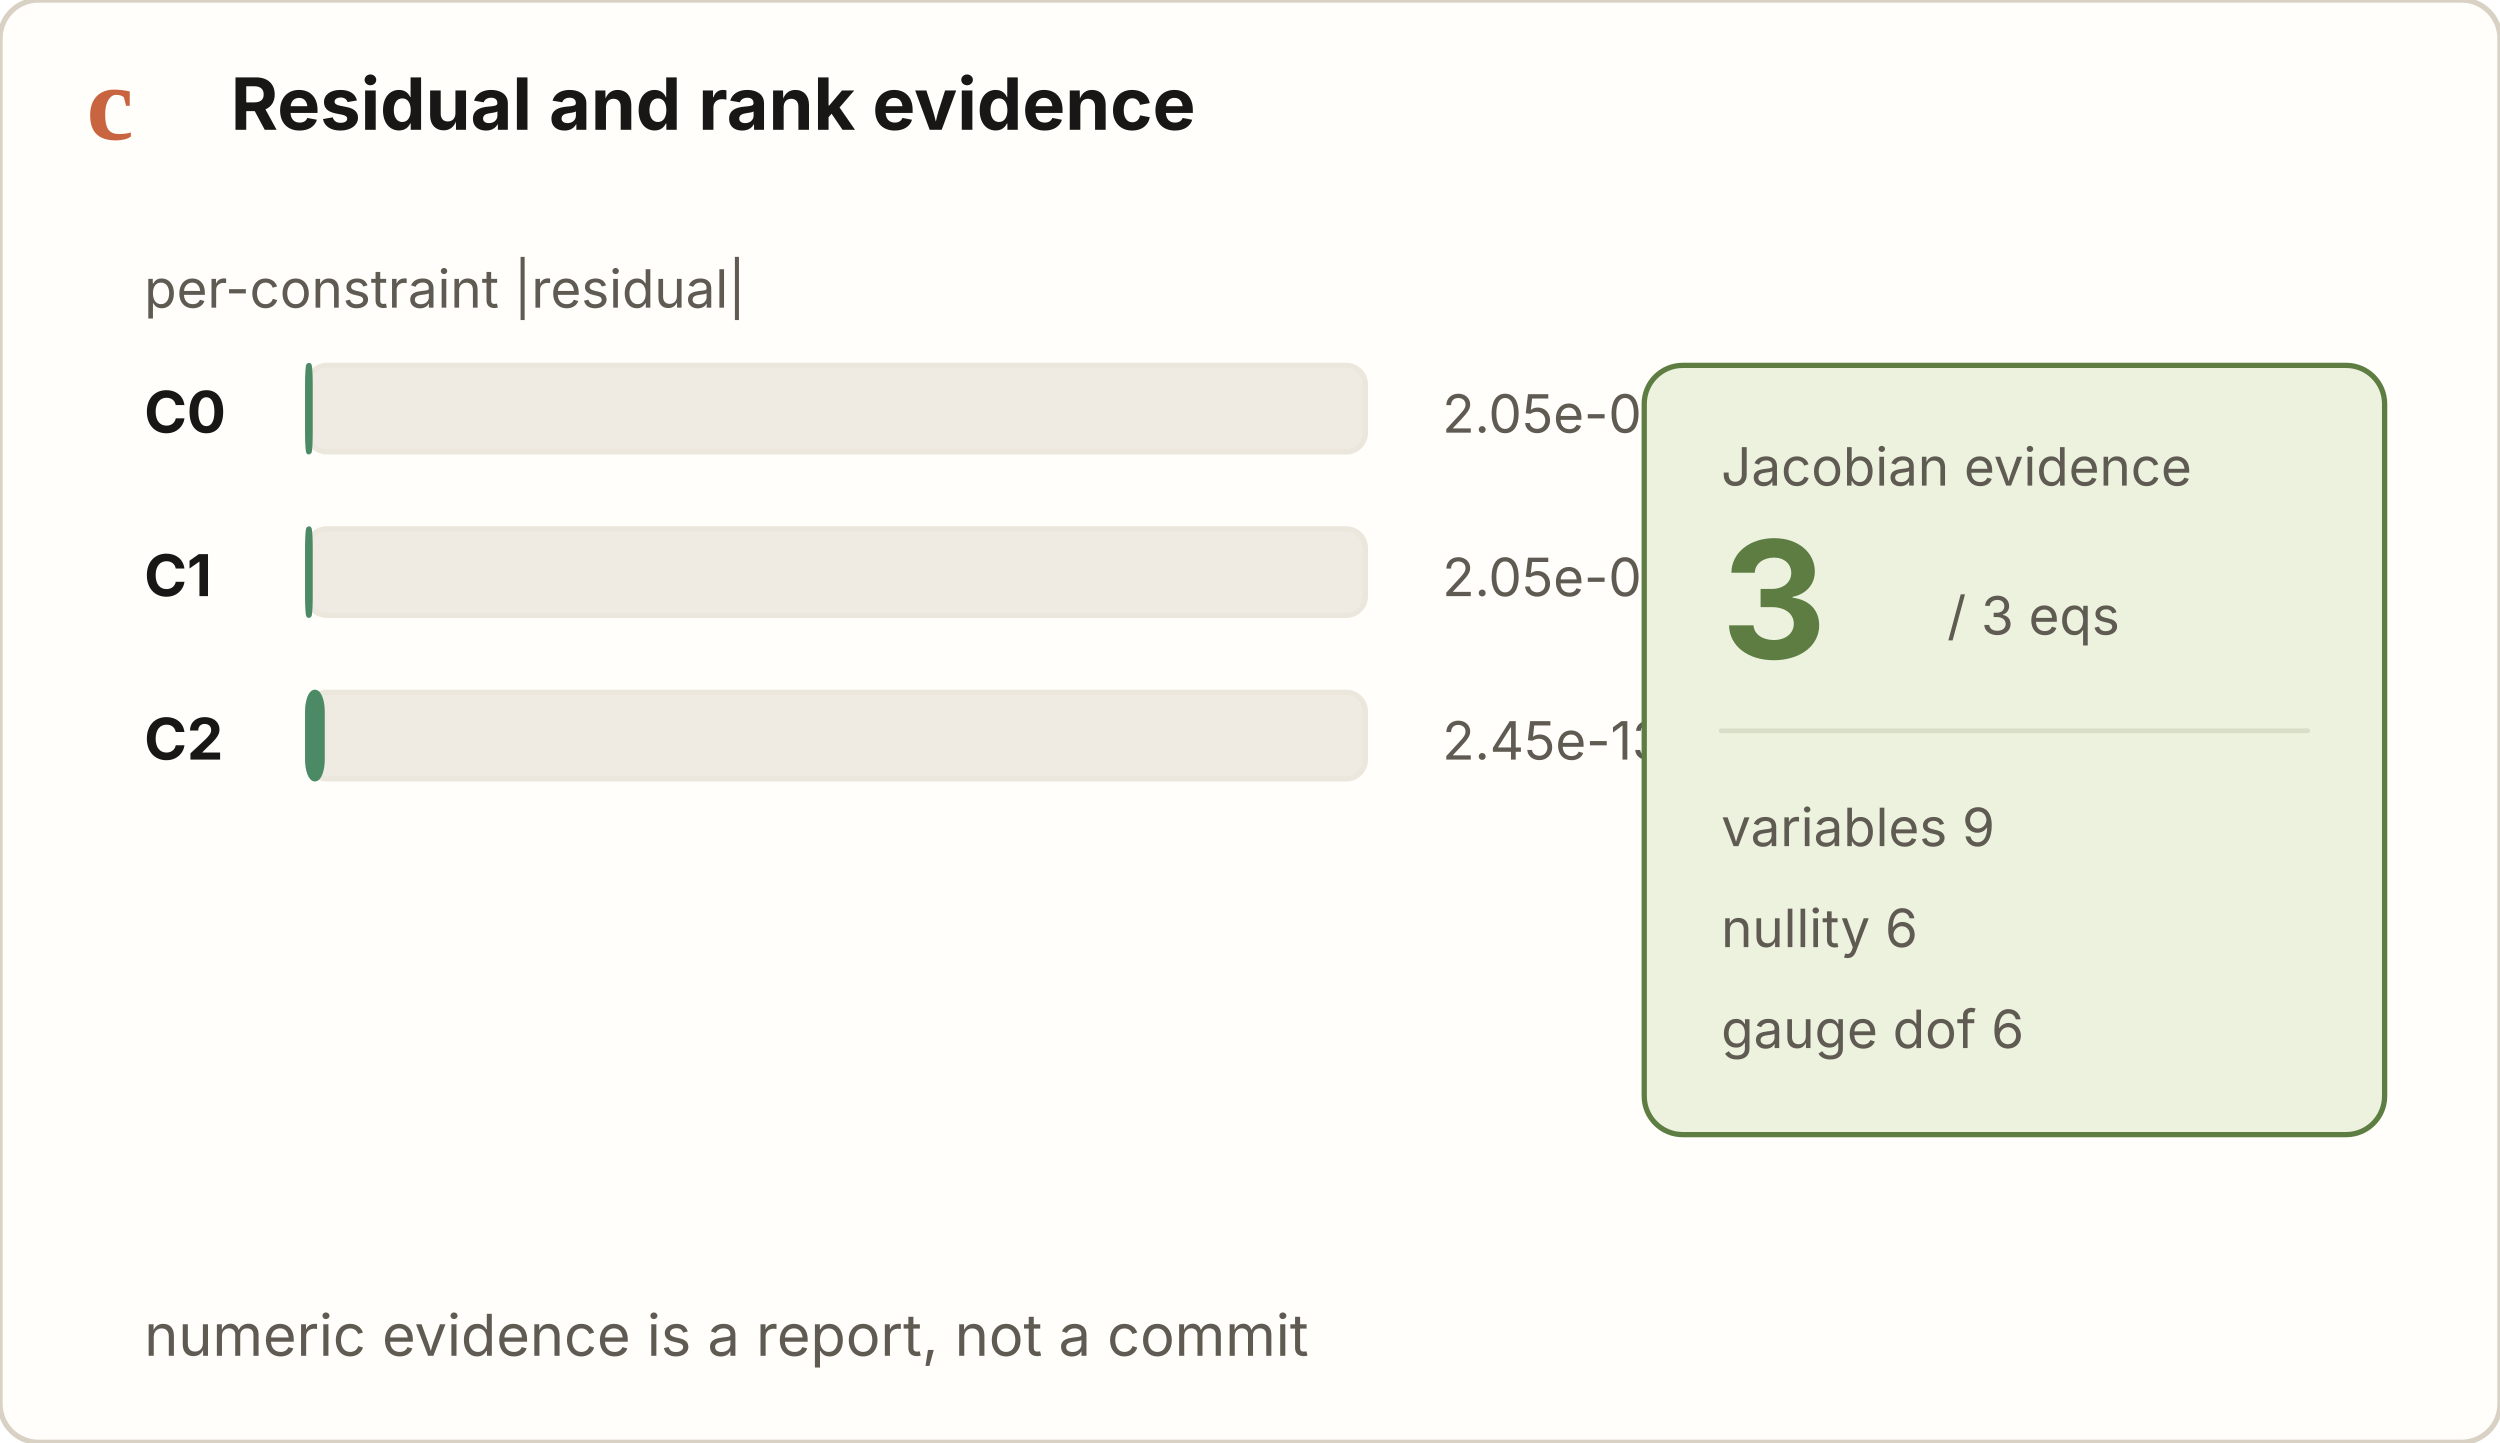
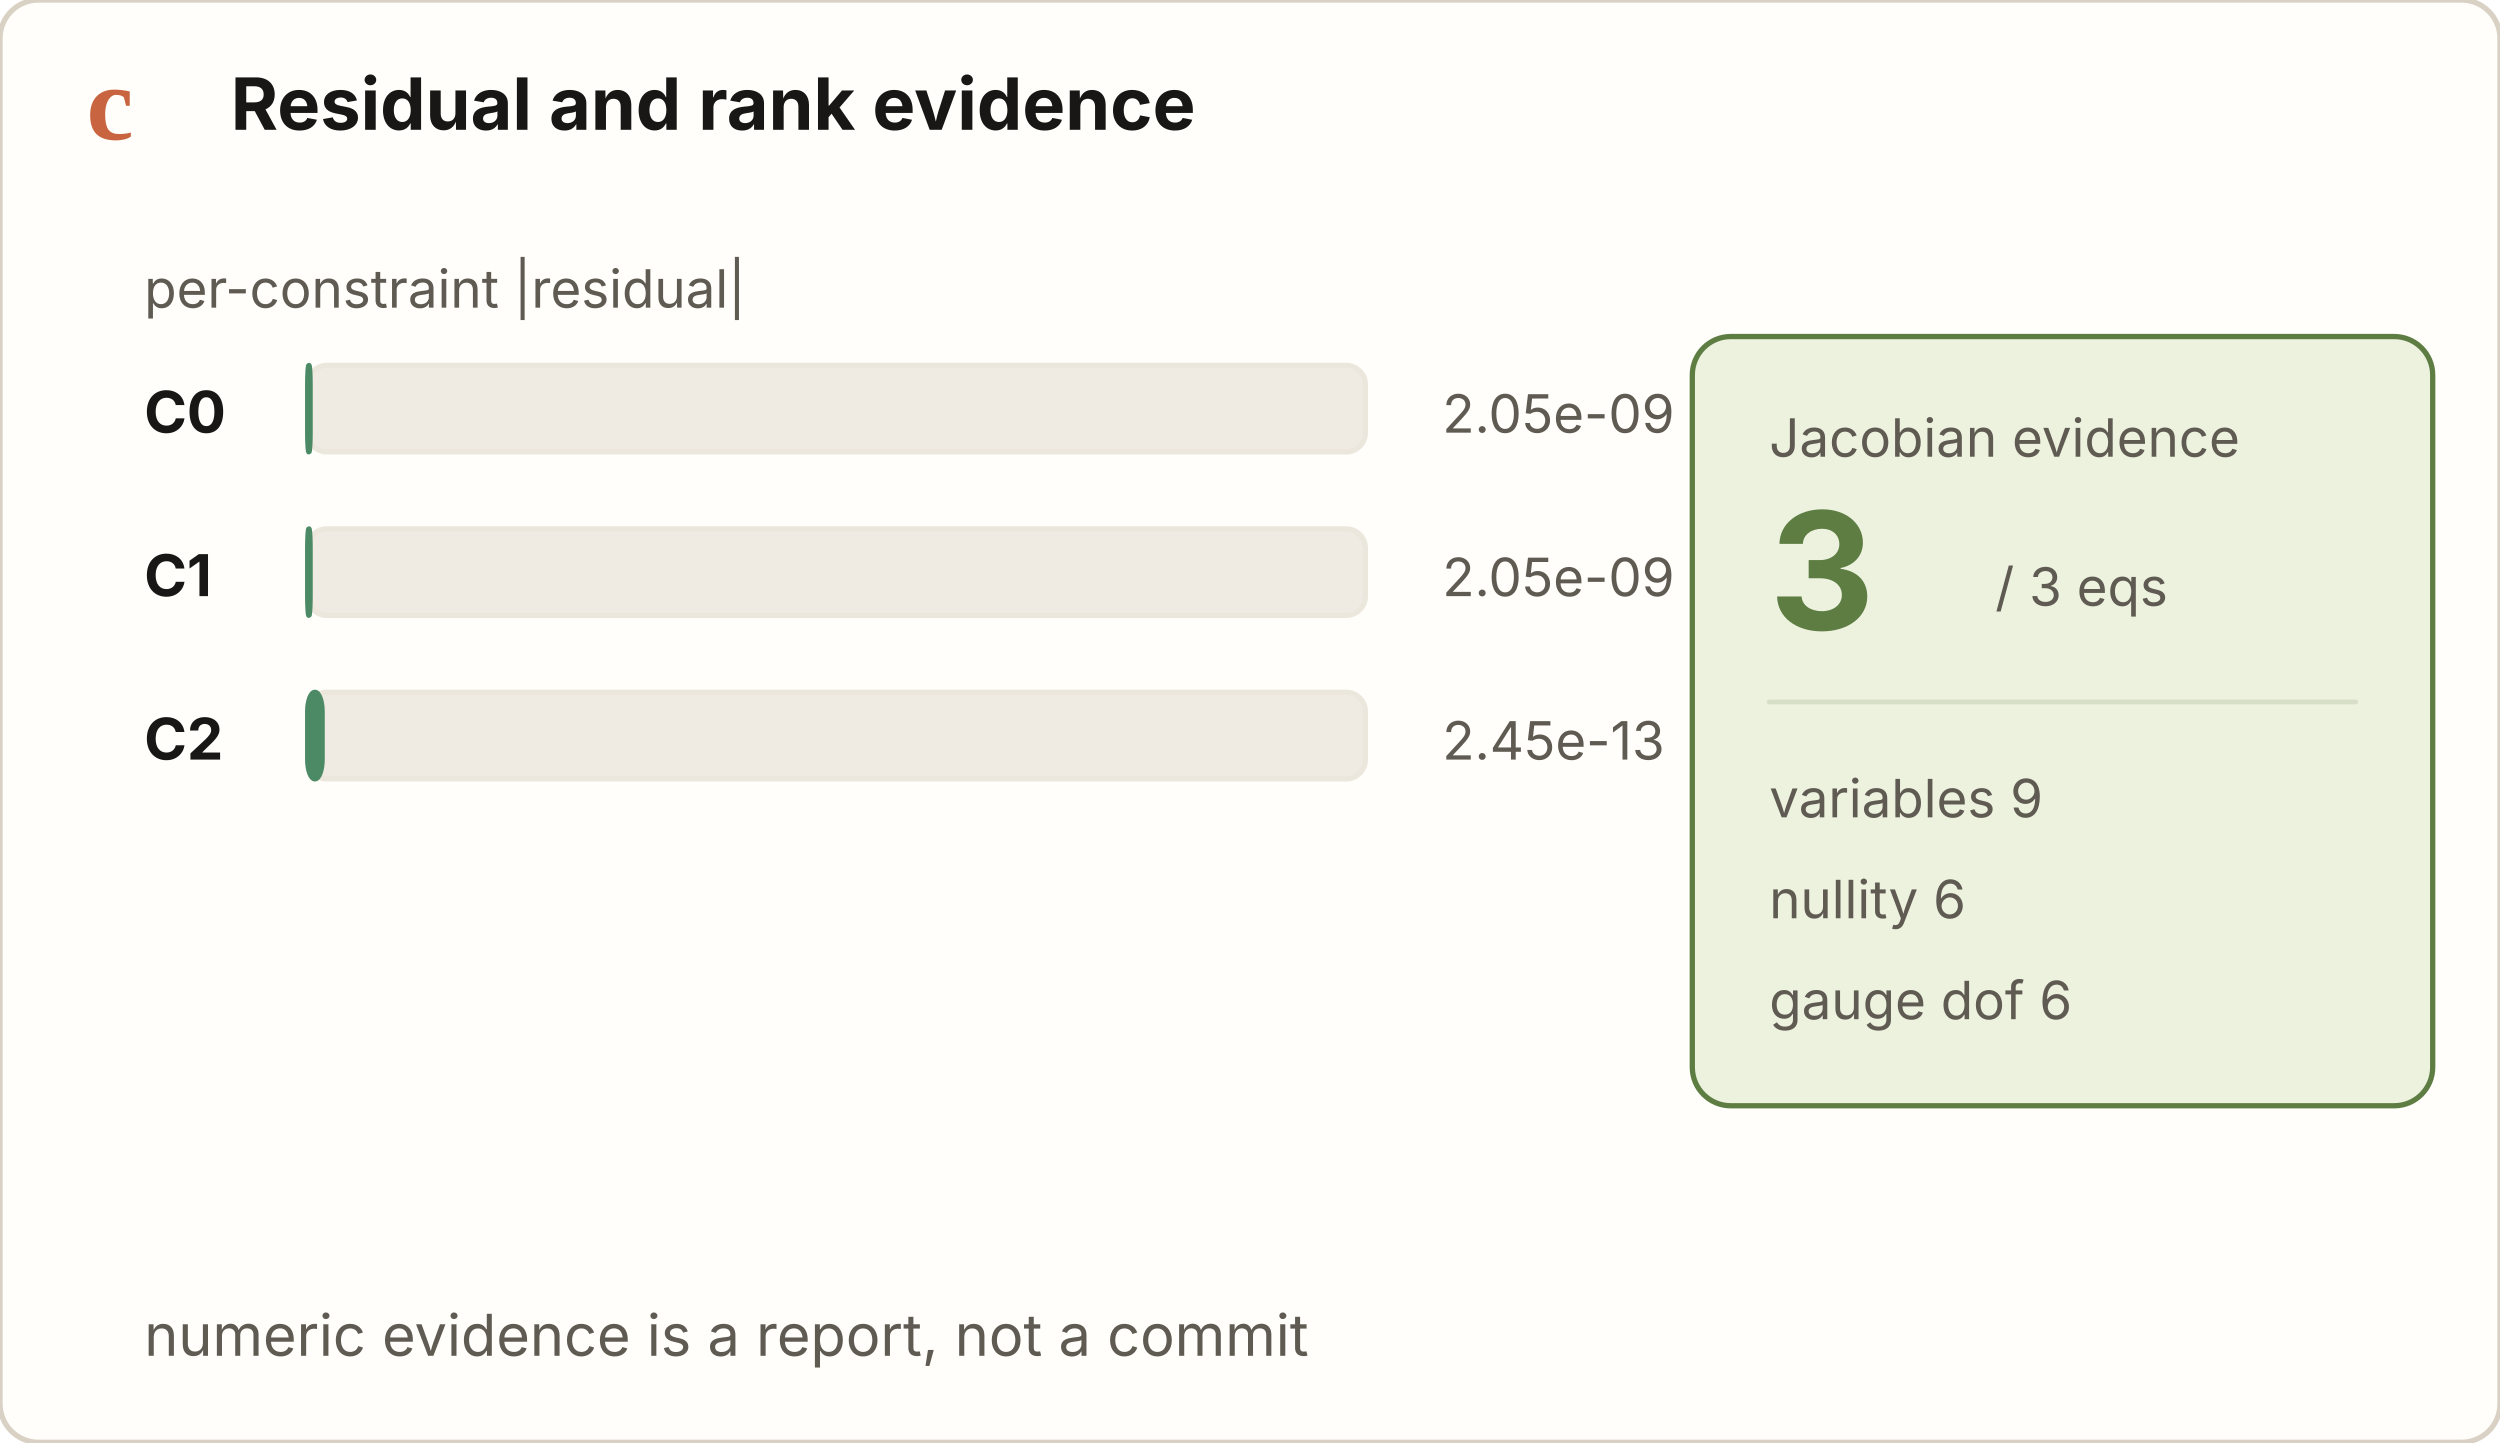
<svg xmlns="http://www.w3.org/2000/svg" width="520" height="300" viewBox="0 0 520 300" role="img" aria-labelledby="title">
  <defs>
    <marker id="arrow" markerWidth="8" markerHeight="8" refX="7" refY="4" orient="auto" markerUnits="strokeWidth">
      <path d="M0,0 L8,4 L0,8 Z" fill="#5f5b53" />
    </marker>
  </defs>
  <rect id="panel-c-frame" x="0.0" y="0.0" width="520.0" height="300.0" rx="8.0" fill="#fffefa" stroke="#d8d1c4" stroke-width="1.1" />
  <text x="18.0" y="29.0" font-family="Anthropic Serif, Georgia, Cambria, Times New Roman, serif" font-size="22" font-weight="700" fill="#c8643f" text-anchor="start">c</text>
  <text x="48.0" y="27.0" font-family="Anthropic Sans, Inter, Segoe UI, Arial, sans-serif" font-size="15" font-weight="650" fill="#181715" text-anchor="start">Residual and rank evidence</text>
  <text x="30.0" y="64.0" font-family="Anthropic Sans, Inter, Segoe UI, Arial, sans-serif" font-size="11" font-weight="400" fill="#5f5b53" text-anchor="start">per-constraint |residual|</text>
  <text x="30.0" y="90.0" font-family="Anthropic Sans, Inter, Segoe UI, Arial, sans-serif" font-size="12" font-weight="650" fill="#181715" text-anchor="start">C0</text>
  <rect id="panel-c-residual-track-0" x="64.0" y="76.0" width="220.0" height="18.0" rx="4.0" fill="#efebe2" stroke="#ece7dd" stroke-width="1.1" />
  <rect x="64.0" y="76.0" width="0.5" height="18.0" rx="4.0" fill="#4b8a64" stroke="#4b8a64" stroke-width="1.1" />
  <text x="300.0" y="90.0" font-family="Anthropic Sans, Inter, Segoe UI, Arial, sans-serif" font-size="11" font-weight="400" fill="#5f5b53" text-anchor="start">2.05e-09</text>
  <text x="30.0" y="124.0" font-family="Anthropic Sans, Inter, Segoe UI, Arial, sans-serif" font-size="12" font-weight="650" fill="#181715" text-anchor="start">C1</text>
  <rect id="panel-c-residual-track-1" x="64.0" y="110.0" width="220.0" height="18.0" rx="4.0" fill="#efebe2" stroke="#ece7dd" stroke-width="1.1" />
  <rect x="64.0" y="110.0" width="0.5" height="18.0" rx="4.0" fill="#4b8a64" stroke="#4b8a64" stroke-width="1.1" />
  <text x="300.0" y="124.0" font-family="Anthropic Sans, Inter, Segoe UI, Arial, sans-serif" font-size="11" font-weight="400" fill="#5f5b53" text-anchor="start">2.05e-09</text>
  <text x="30.0" y="158.0" font-family="Anthropic Sans, Inter, Segoe UI, Arial, sans-serif" font-size="12" font-weight="650" fill="#181715" text-anchor="start">C2</text>
  <rect id="panel-c-residual-track-2" x="64.0" y="144.0" width="220.0" height="18.0" rx="4.0" fill="#efebe2" stroke="#ece7dd" stroke-width="1.1" />
  <rect x="64.0" y="144.0" width="3.0" height="18.0" rx="4.0" fill="#4b8a64" stroke="#4b8a64" stroke-width="1.1" />
  <text x="300.0" y="158.0" font-family="Anthropic Sans, Inter, Segoe UI, Arial, sans-serif" font-size="11" font-weight="400" fill="#5f5b53" text-anchor="start">2.45e-13</text>
-   <rect id="panel-c-rank-card" data-layout-key="panels.evidence.rank_card" x="342.0" y="76.0" width="154.0" height="160.0" rx="8.0" fill="#edf2df" stroke="#5e7d43" stroke-width="1.1" />
-   <text x="358.0" y="101.0" font-family="Anthropic Sans, Inter, Segoe UI, Arial, sans-serif" font-size="11" font-weight="400" fill="#5f5b53" text-anchor="start">Jacobian evidence</text>
-   <text x="358.0" y="137.0" font-family="Anthropic Sans, Inter, Segoe UI, Arial, sans-serif" font-size="34" font-weight="700" fill="#5e7d43" text-anchor="start">3</text>
-   <text x="405.0" y="132.0" font-family="Anthropic Sans, Inter, Segoe UI, Arial, sans-serif" font-size="11" font-weight="400" fill="#5f5b53" text-anchor="start">/ 3 eqs</text>
-   <line x1="358.0" y1="152.0" x2="480.0" y2="152.0" stroke="#d7dfc8" stroke-width="1.0" stroke-linecap="round" />
-   <text x="358.0" y="176.0" font-family="Anthropic Sans, Inter, Segoe UI, Arial, sans-serif" font-size="11" font-weight="400" fill="#5f5b53" text-anchor="start">variables 9</text>
-   <text x="358.0" y="197.0" font-family="Anthropic Sans, Inter, Segoe UI, Arial, sans-serif" font-size="11" font-weight="400" fill="#5f5b53" text-anchor="start">nullity 6</text>
-   <text x="358.0" y="218.0" font-family="Anthropic Sans, Inter, Segoe UI, Arial, sans-serif" font-size="11" font-weight="400" fill="#5f5b53" text-anchor="start">gauge dof 6</text>
+   <rect id="panel-c-rank-card" data-layout-key="panels.evidence.rank_card" x="352.0" y="70.0" width="154.0" height="160.0" rx="8.0" fill="#edf2df" stroke="#5e7d43" stroke-width="1.1" />
+   <text x="368.0" y="95.0" font-family="Anthropic Sans, Inter, Segoe UI, Arial, sans-serif" font-size="11" font-weight="400" fill="#5f5b53" text-anchor="start">Jacobian evidence</text>
+   <text x="368.0" y="131.0" font-family="Anthropic Sans, Inter, Segoe UI, Arial, sans-serif" font-size="34" font-weight="700" fill="#5e7d43" text-anchor="start">3</text>
+   <text x="415.0" y="126.0" font-family="Anthropic Sans, Inter, Segoe UI, Arial, sans-serif" font-size="11" font-weight="400" fill="#5f5b53" text-anchor="start">/ 3 eqs</text>
+   <line x1="368.0" y1="146.0" x2="490.0" y2="146.0" stroke="#d7dfc8" stroke-width="1.0" stroke-linecap="round" />
+   <text x="368.0" y="170.0" font-family="Anthropic Sans, Inter, Segoe UI, Arial, sans-serif" font-size="11" font-weight="400" fill="#5f5b53" text-anchor="start">variables 9</text>
+   <text x="368.0" y="191.0" font-family="Anthropic Sans, Inter, Segoe UI, Arial, sans-serif" font-size="11" font-weight="400" fill="#5f5b53" text-anchor="start">nullity 6</text>
+   <text x="368.0" y="212.0" font-family="Anthropic Sans, Inter, Segoe UI, Arial, sans-serif" font-size="11" font-weight="400" fill="#5f5b53" text-anchor="start">gauge dof 6</text>
  <text x="30.0" y="282.0" font-family="Anthropic Sans, Inter, Segoe UI, Arial, sans-serif" font-size="12" font-weight="400" fill="#5f5b53" text-anchor="start">numeric evidence is a report, not a commit</text>
</svg>
